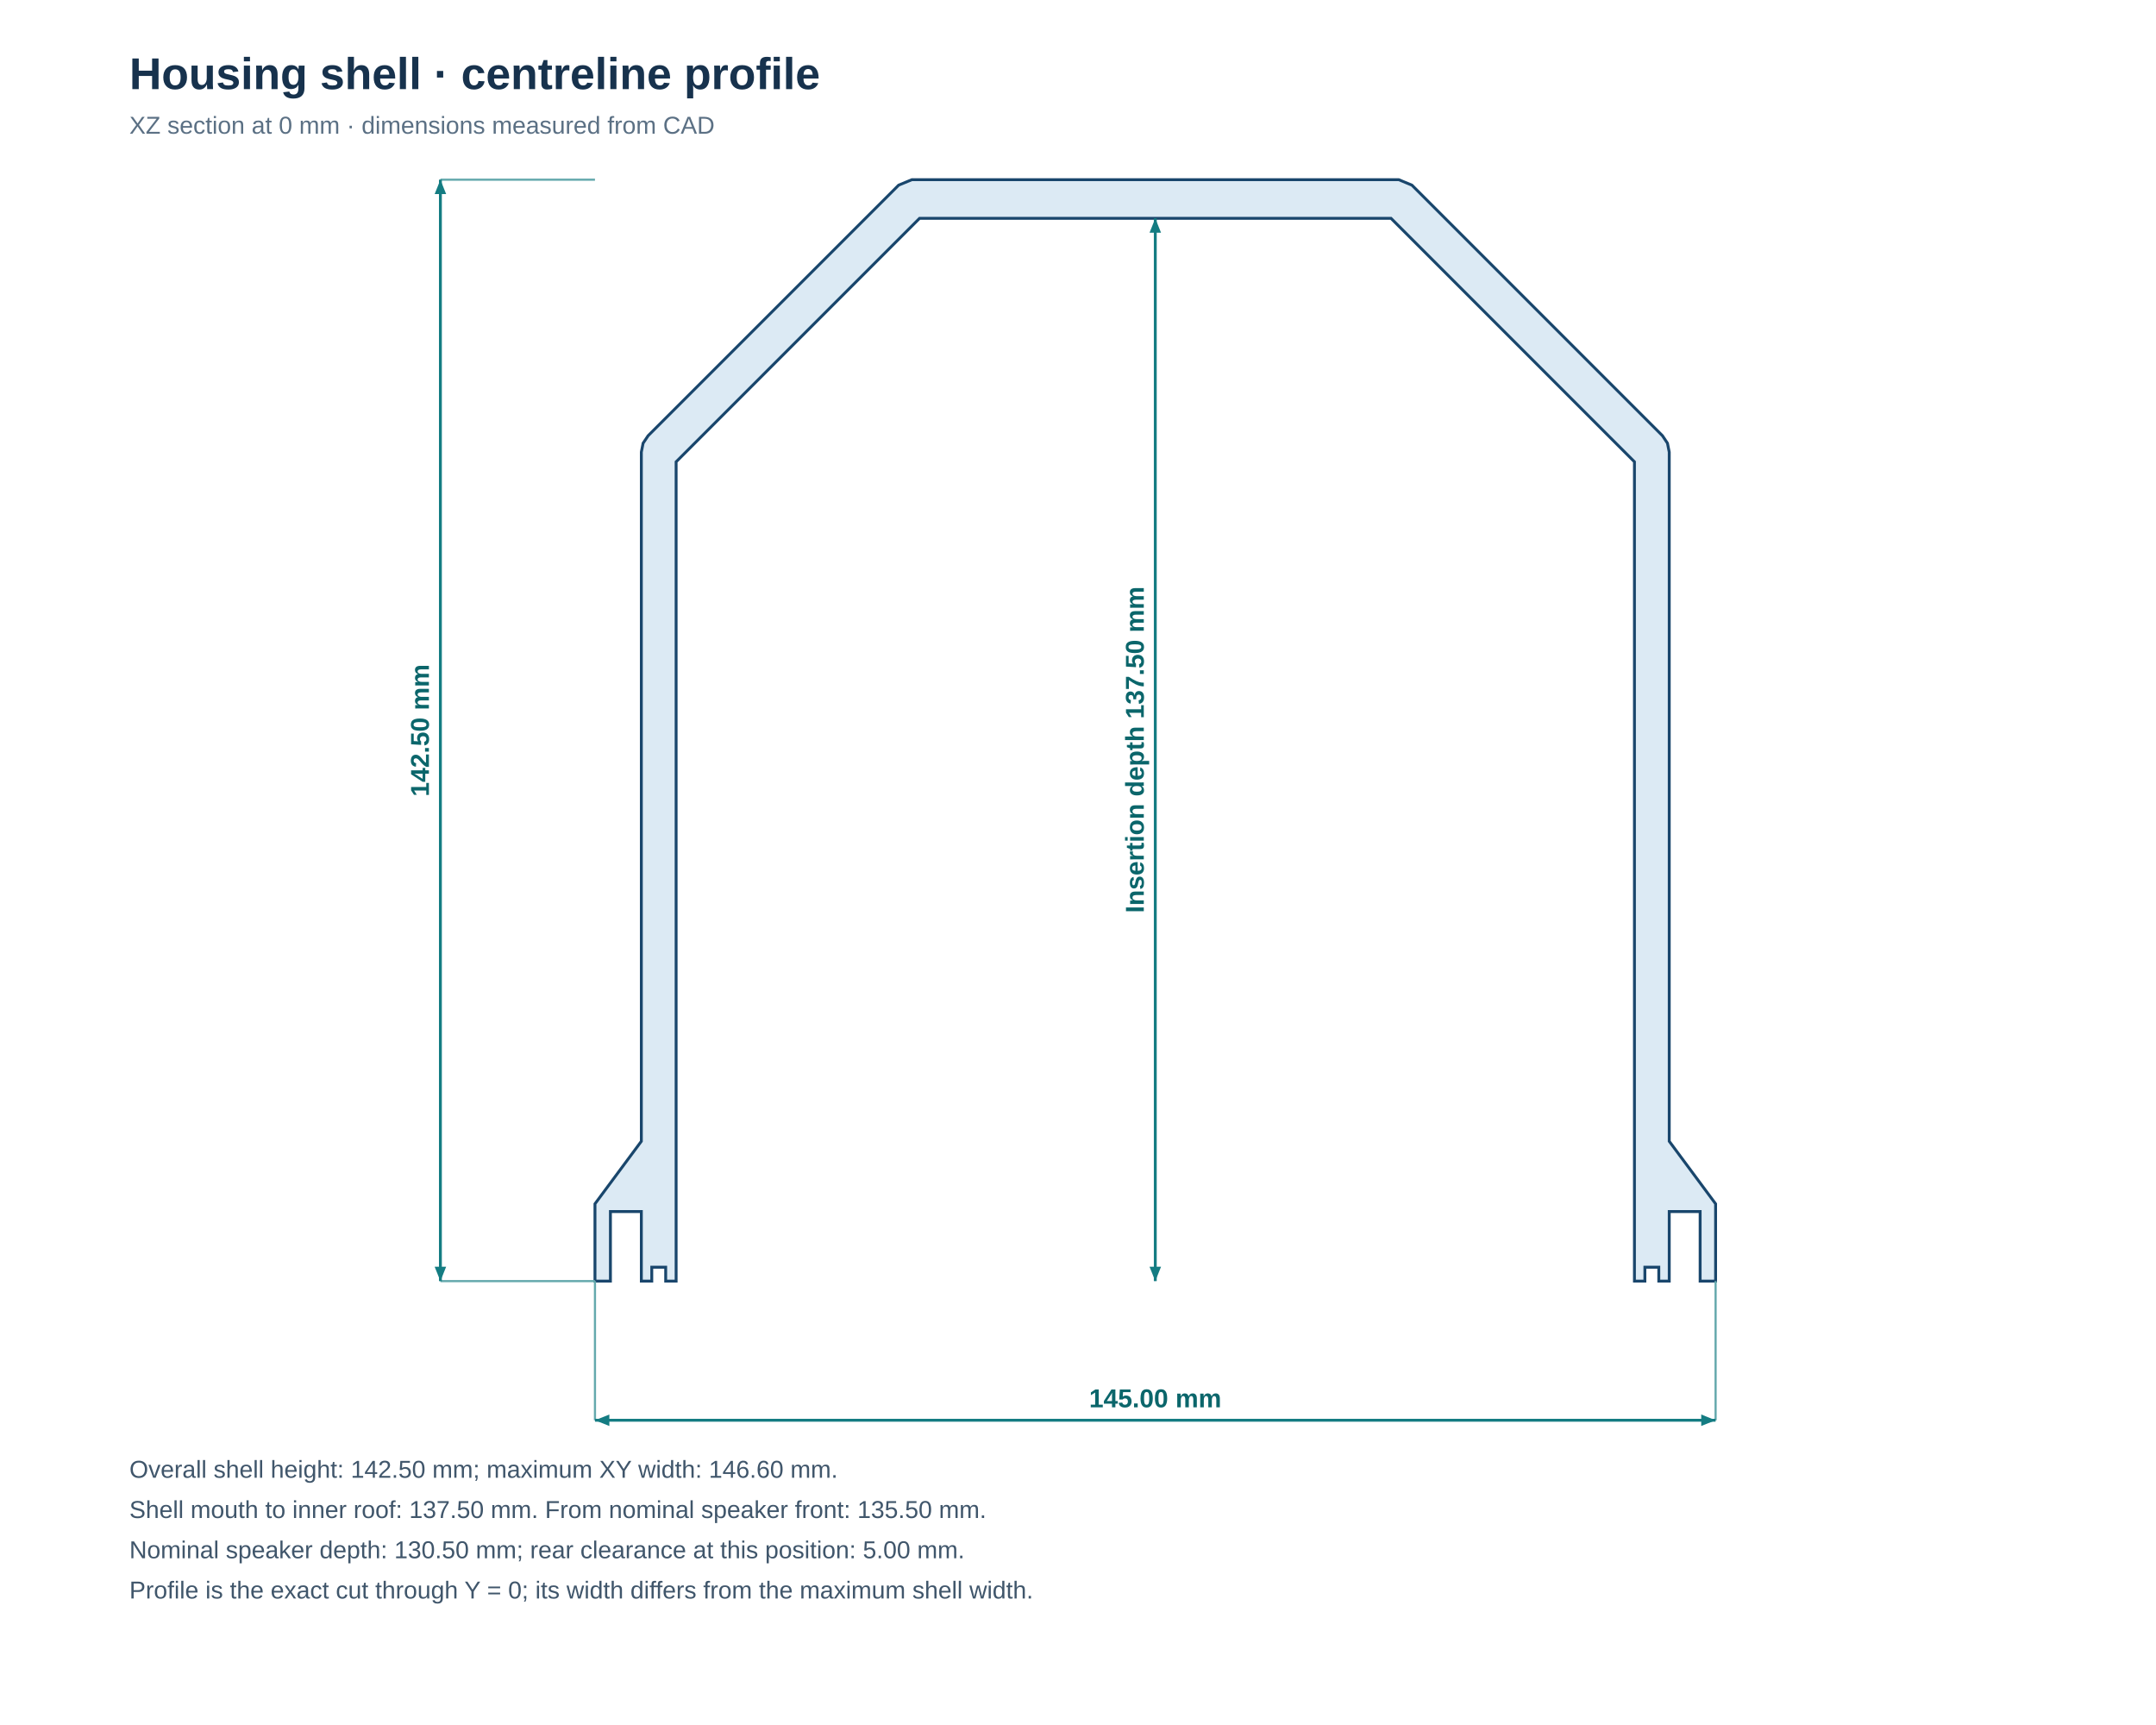
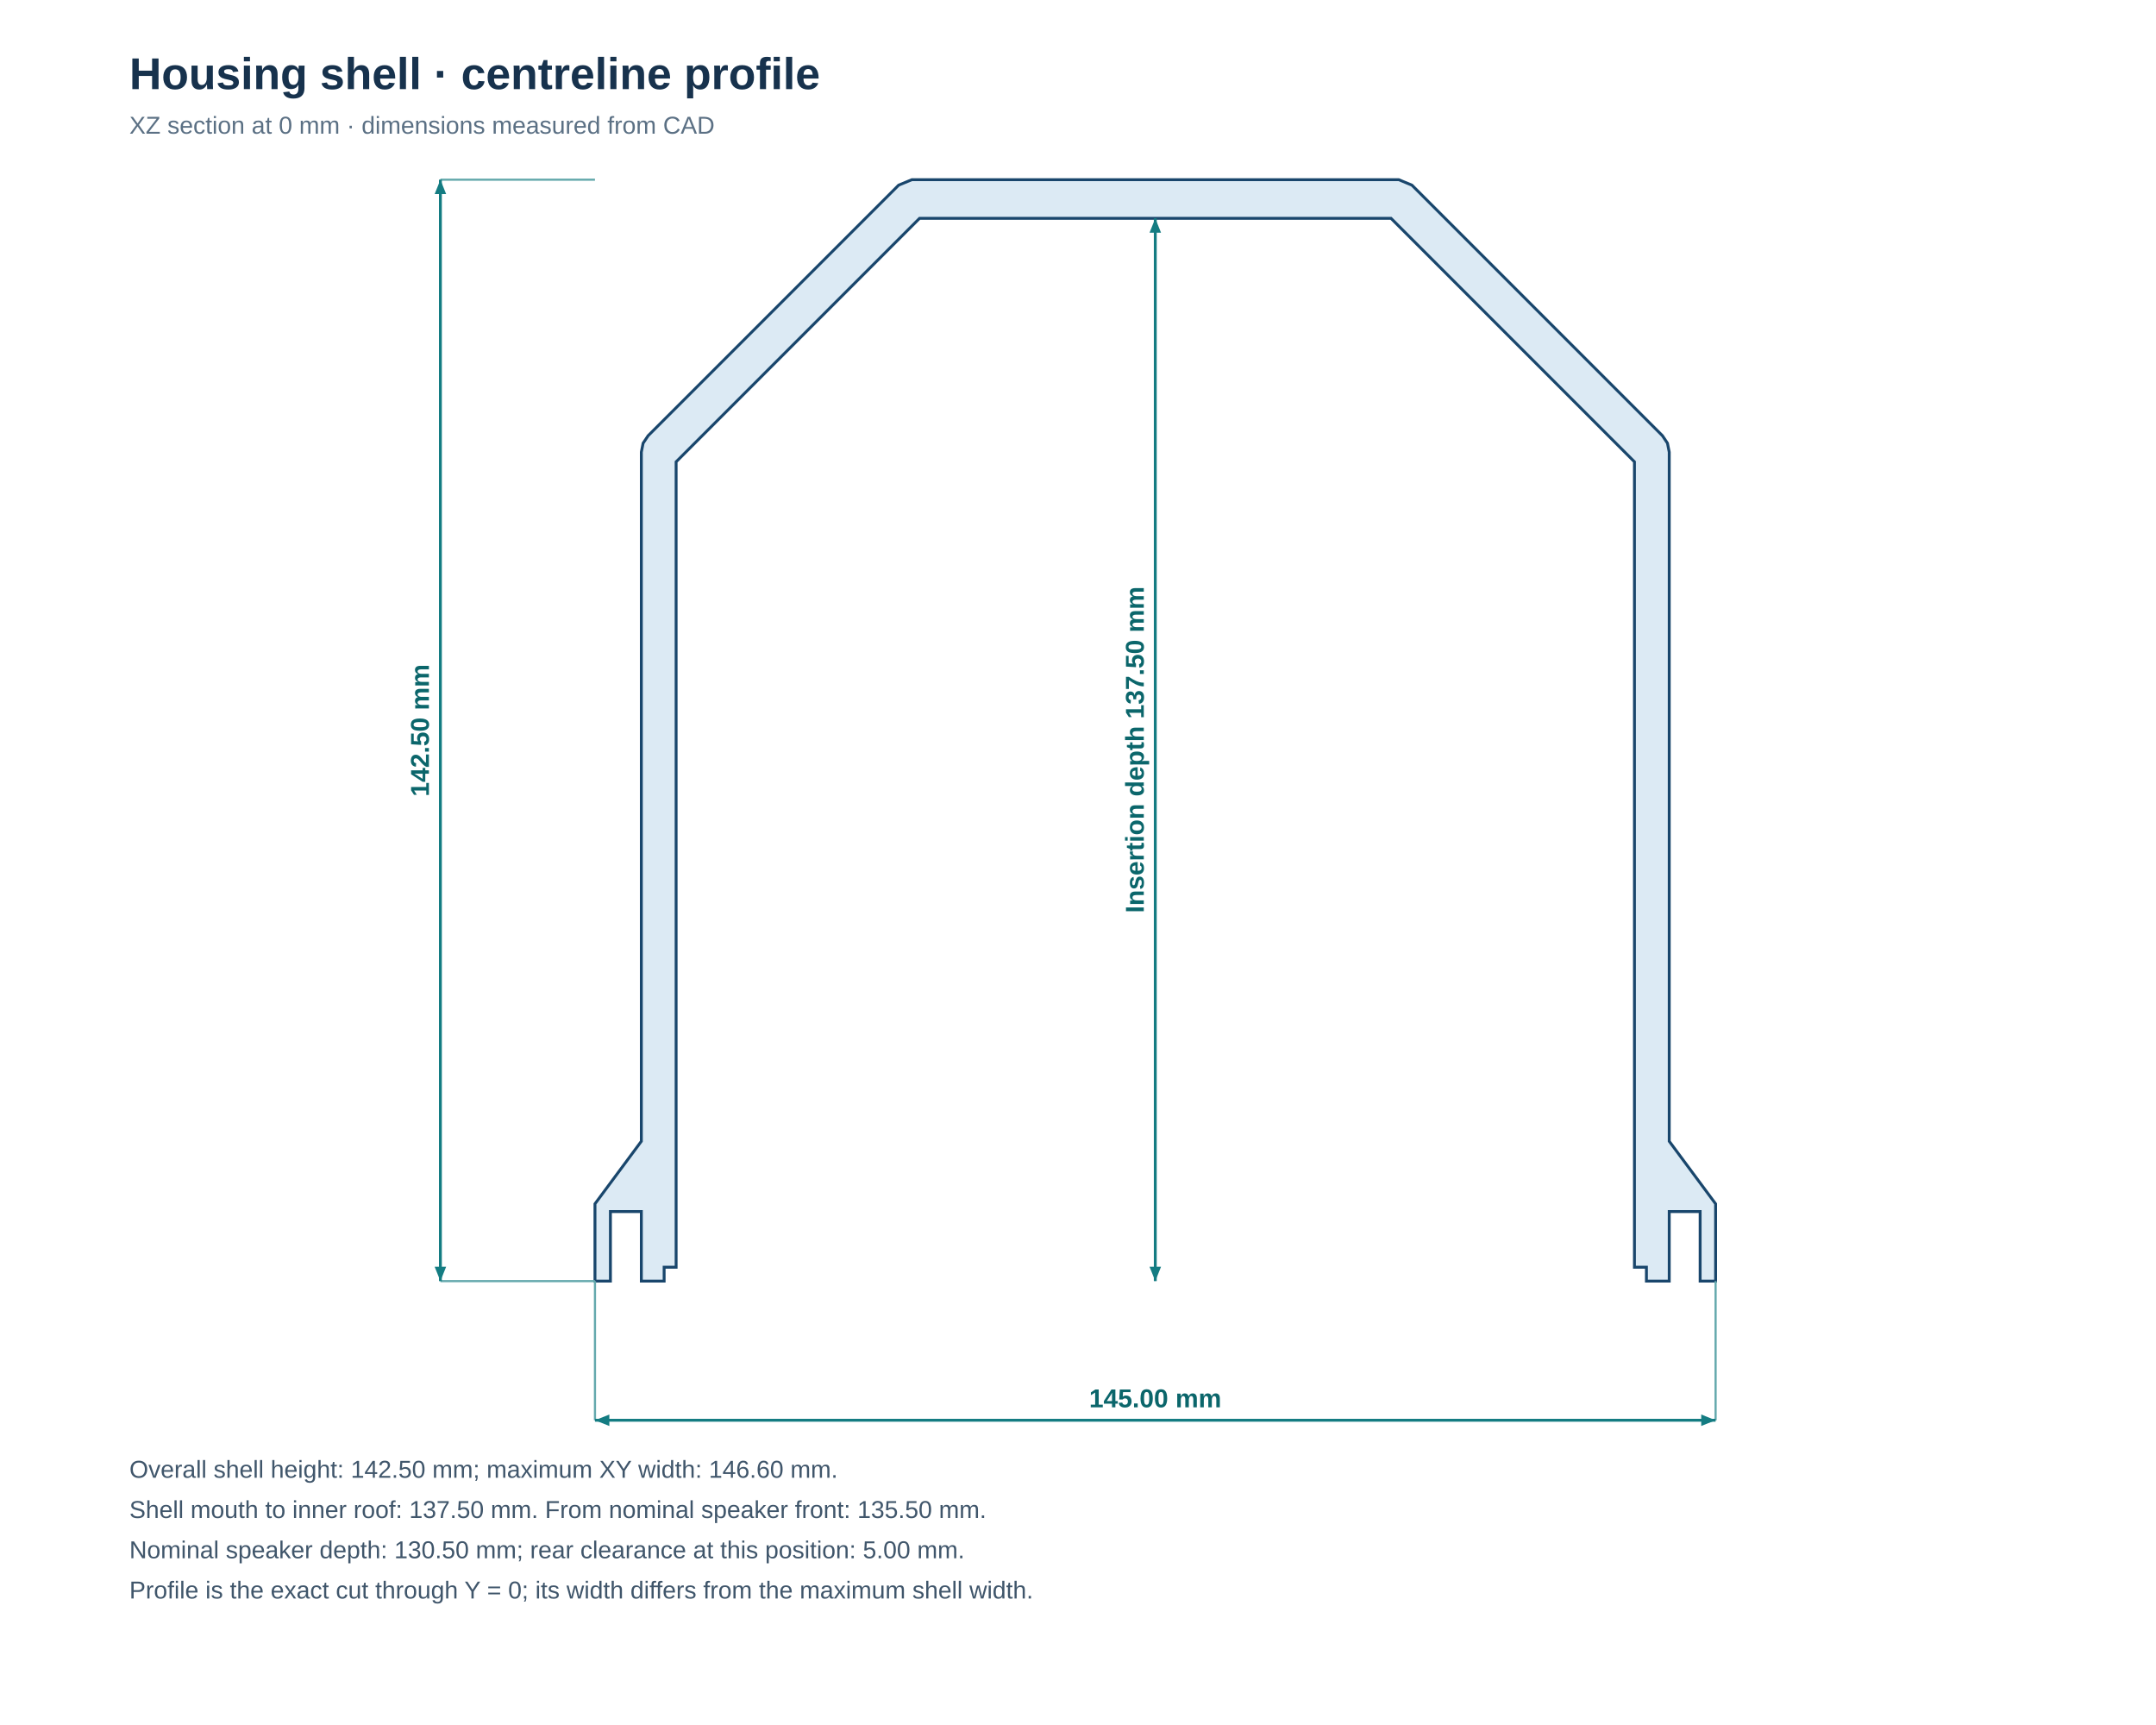
<svg xmlns="http://www.w3.org/2000/svg" width="1500" height="1200" viewBox="0 0 1500 1200">
  <rect width="100%" height="100%" fill="#ffffff" />
  <text x="90" y="62" class="title">Housing shell · centreline profile</text>
  <text x="90" y="93" class="subtitle">XZ section at 0 mm · dimensions measured from CAD</text>
  <style>.title{font:700 31px Arial,sans-serif;fill:#17324d}.subtitle{font:17px Arial,sans-serif;fill:#5b7084}.cut{fill:#dceaf4;stroke:#19466c;stroke-width:2;fill-rule:evenodd}.dim{stroke:#147c82;stroke-width:2;fill:none}.ext{stroke:#65a9ad;stroke-width:1.5}.dimtext{font:700 18px Arial,sans-serif;fill:#0b666b}.leader{stroke:#b45d33;stroke-width:2;fill:none}.leadertext{font:700 18px Arial,sans-serif;fill:#9a4923}.note{font:17px Arial,sans-serif;fill:#40566b}</style>
-   <path class="cut" d="M 446.20,842.82 L 446.20,891.21 L 453.46,891.21 L 453.46,881.54 L 463.14,881.54 L 463.14,891.21 L 470.40,891.21 L 470.40,321.26 L 639.77,151.88 L 967.77,151.88 L 1137.14,321.26 L 1137.14,891.21 L 1144.40,891.21 L 1144.40,881.54 L 1154.08,881.54 L 1154.08,891.21 L 1161.34,891.21 L 1161.34,842.82 L 1182.84,842.82 L 1182.84,891.21 L 1193.60,891.21 L 1193.60,837.45 L 1161.34,793.92 L 1161.34,314.50 L 1160.11,308.32 L 1156.61,303.09 L 982.32,128.80 L 973.14,125.00 L 634.40,125.00 L 625.22,128.80 L 450.93,303.09 L 447.43,308.32 L 446.20,314.50 L 446.20,793.92 L 413.94,837.45 L 413.94,891.21 L 424.69,891.21 L 424.69,842.82 L 446.20,842.82 Z" />
+   <path class="cut" d="M 446.20,842.82 L 446.20,891.21 L 462.06,891.21 L 462.06,881.54 L 470.40,881.54 L 470.40,321.26 L 639.77,151.88 L 967.77,151.88 L 1137.14,321.26 L 1137.14,881.54 L 1145.47,881.54 L 1145.47,891.21 L 1161.34,891.21 L 1161.34,842.82 L 1182.84,842.82 L 1182.84,891.21 L 1193.60,891.21 L 1193.60,837.45 L 1161.34,793.92 L 1161.34,314.50 L 1160.11,308.32 L 1156.61,303.09 L 982.32,128.80 L 973.14,125.00 L 634.40,125.00 L 625.22,128.80 L 450.93,303.09 L 447.43,308.32 L 446.20,314.50 L 446.20,793.92 L 413.94,837.45 L 413.94,891.21 L 424.69,891.21 L 424.69,842.82 L 446.20,842.82 Z" />
  <line class="ext" x1="413.94" y1="891.21" x2="413.94" y2="988.00" />
  <line class="ext" x1="1193.60" y1="891.21" x2="1193.60" y2="988.00" />
  <line class="dim" x1="413.94" y1="988.00" x2="1193.60" y2="988.00" />
  <polygon fill="#147c82" points="413.94,988.00 423.94,992.00 423.94,984.00" />
  <polygon fill="#147c82" points="1193.60,988.00 1183.60,992.00 1183.60,984.00" />
  <text class="dimtext" text-anchor="middle" x="803.77" y="979.00">145.00 mm</text>
  <line class="ext" x1="413.94" y1="891.21" x2="306.40" y2="891.21" />
  <line class="ext" x1="413.94" y1="125.00" x2="306.40" y2="125.00" />
  <line class="dim" x1="306.40" y1="891.21" x2="306.40" y2="125.00" />
  <polygon fill="#147c82" points="306.40,891.21 310.40,881.21 302.40,881.21" />
  <polygon fill="#147c82" points="306.40,125.00 310.40,135.00 302.40,135.00" />
  <text class="dimtext" text-anchor="middle" transform="translate(298.40 508.11) rotate(-90)">142.50 mm</text>
  <line class="ext" x1="803.77" y1="891.21" x2="803.77" y2="891.21" />
  <line class="ext" x1="803.77" y1="151.88" x2="803.77" y2="151.88" />
  <line class="dim" x1="803.77" y1="891.21" x2="803.77" y2="151.88" />
  <polygon fill="#147c82" points="803.77,891.21 807.77,881.21 799.77,881.21" />
  <polygon fill="#147c82" points="803.77,151.88 807.77,161.88 799.77,161.88" />
  <text class="dimtext" text-anchor="middle" transform="translate(795.77 521.55) rotate(-90)">Insertion depth 137.50 mm</text>
  <text class="note" x="90" y="1028">Overall shell height: 142.50 mm; maximum XY width: 146.60 mm.</text>
  <text class="note" x="90" y="1056">Shell mouth to inner roof: 137.50 mm. From nominal speaker front: 135.50 mm.</text>
  <text class="note" x="90" y="1084">Nominal speaker depth: 130.50 mm; rear clearance at this position: 5.00 mm.</text>
  <text class="note" x="90" y="1112">Profile is the exact cut through Y = 0; its width differs from the maximum shell width.</text>
</svg>
